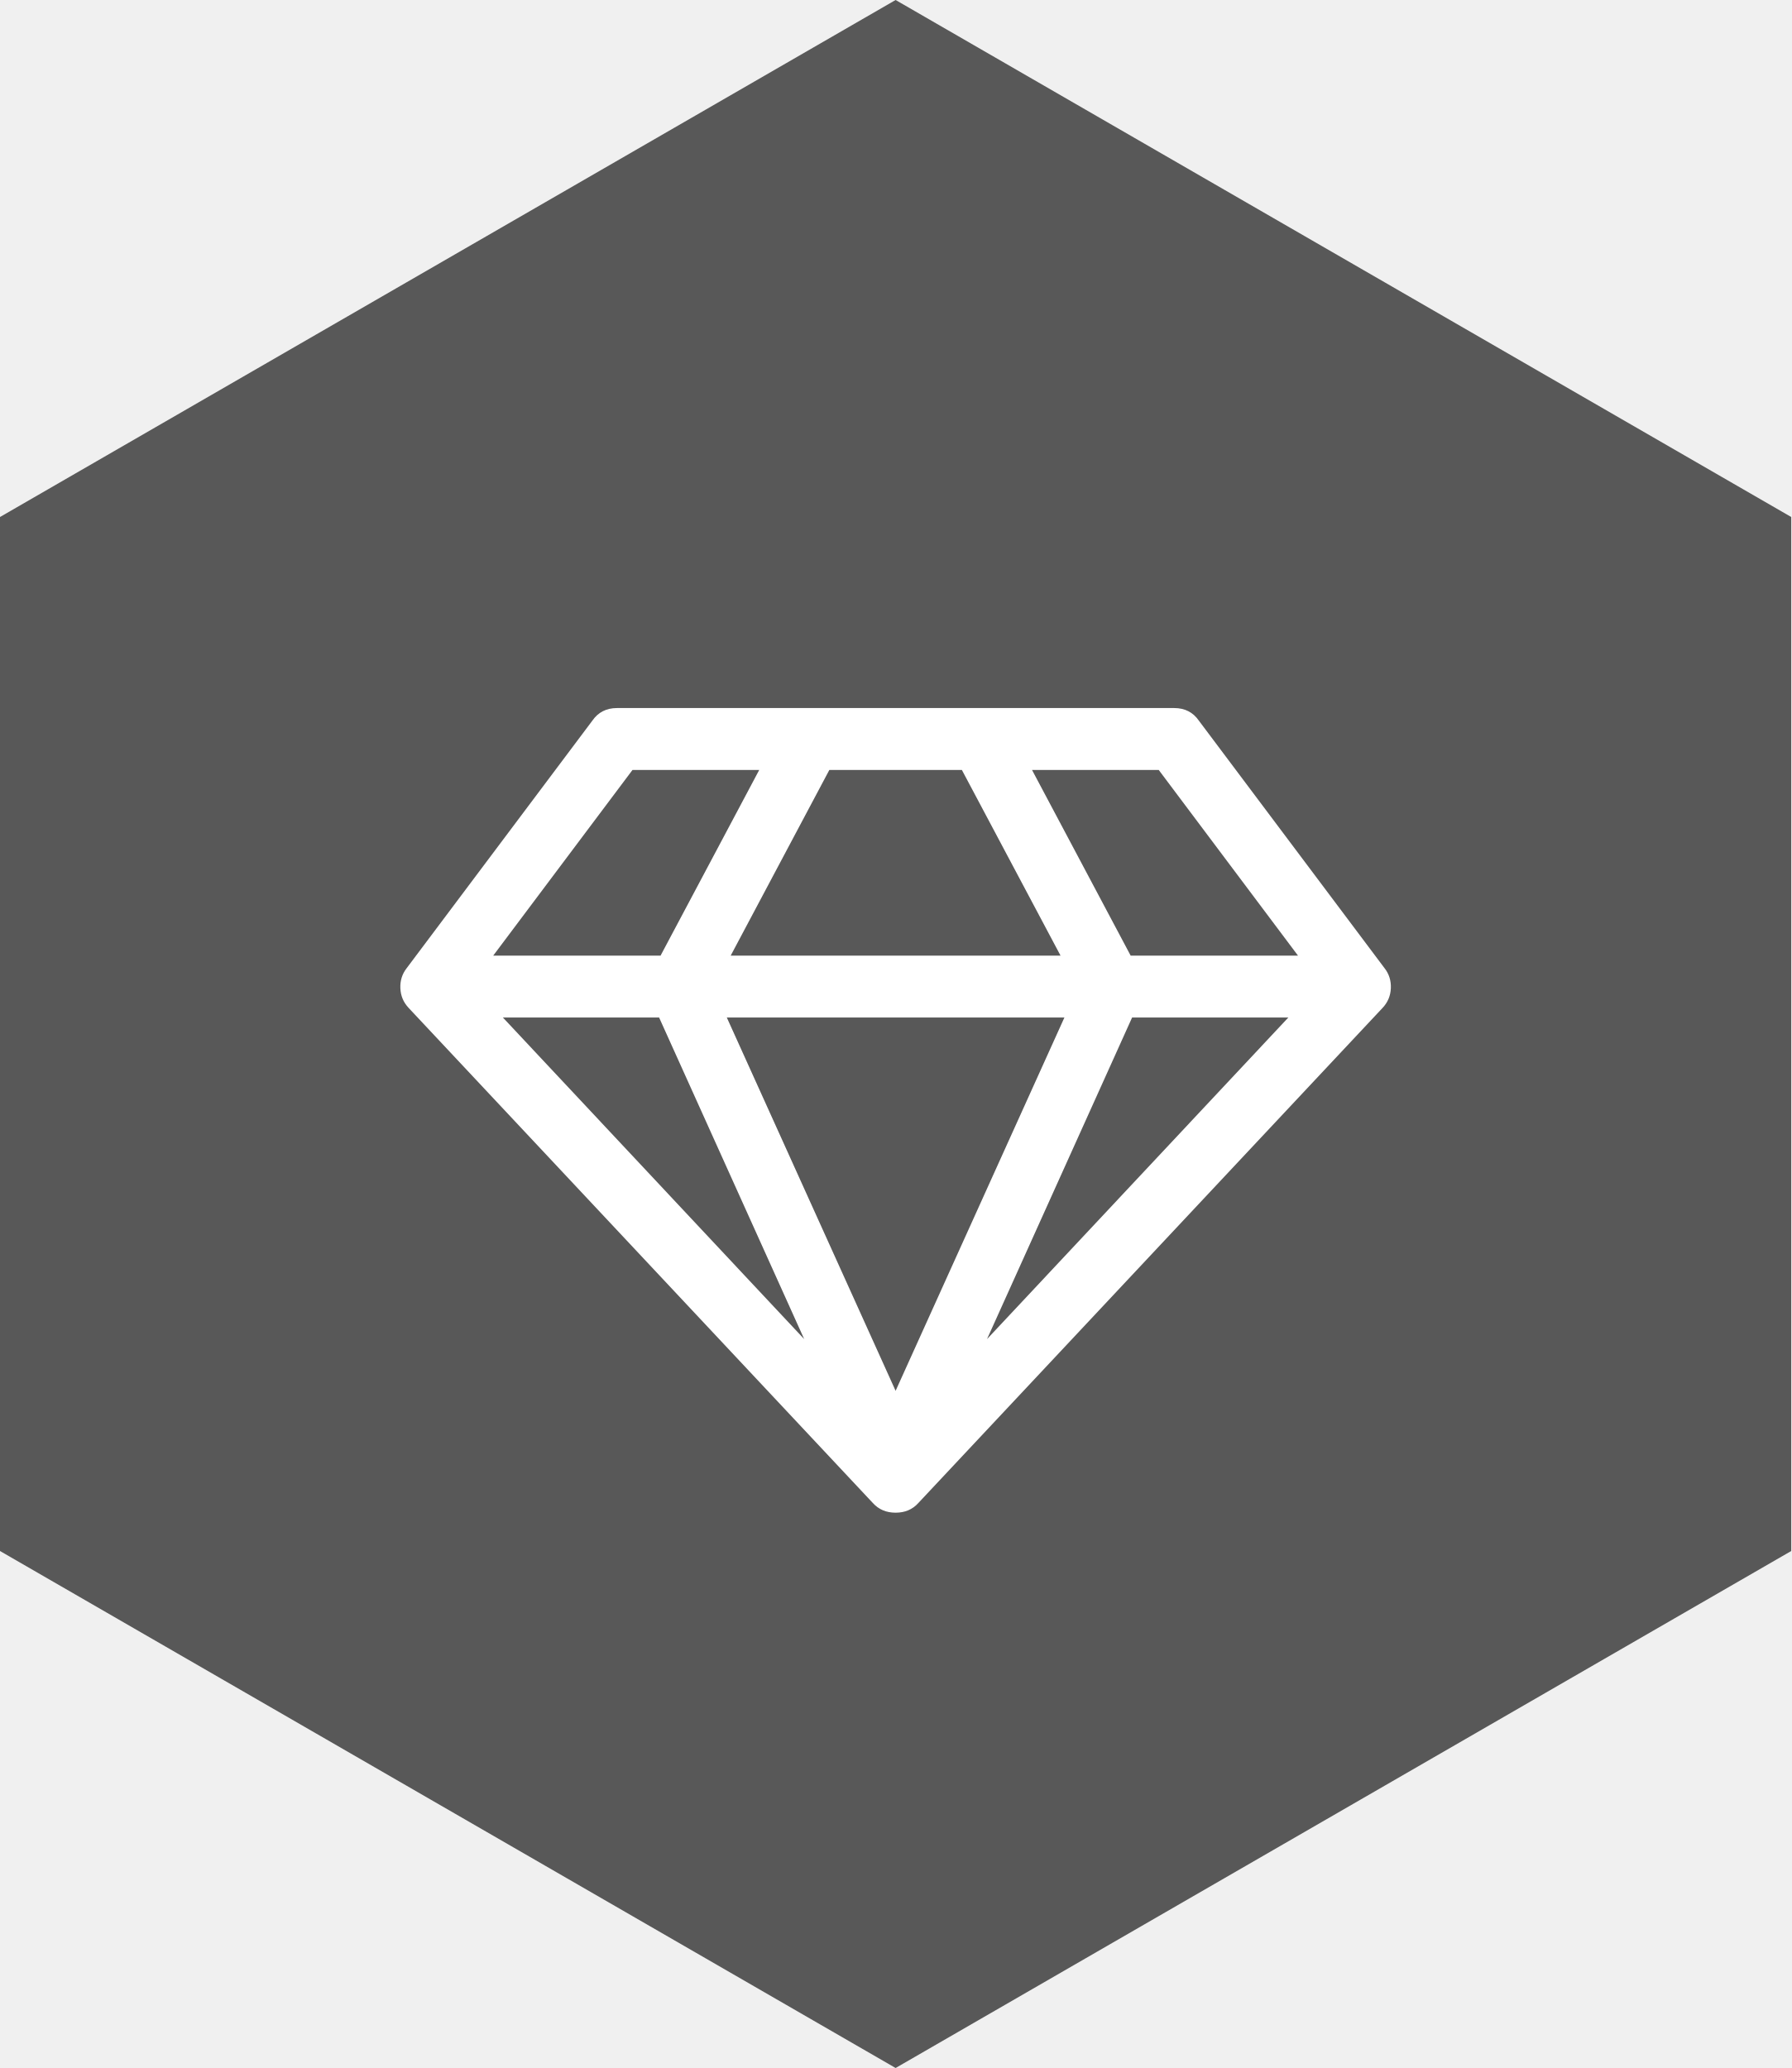
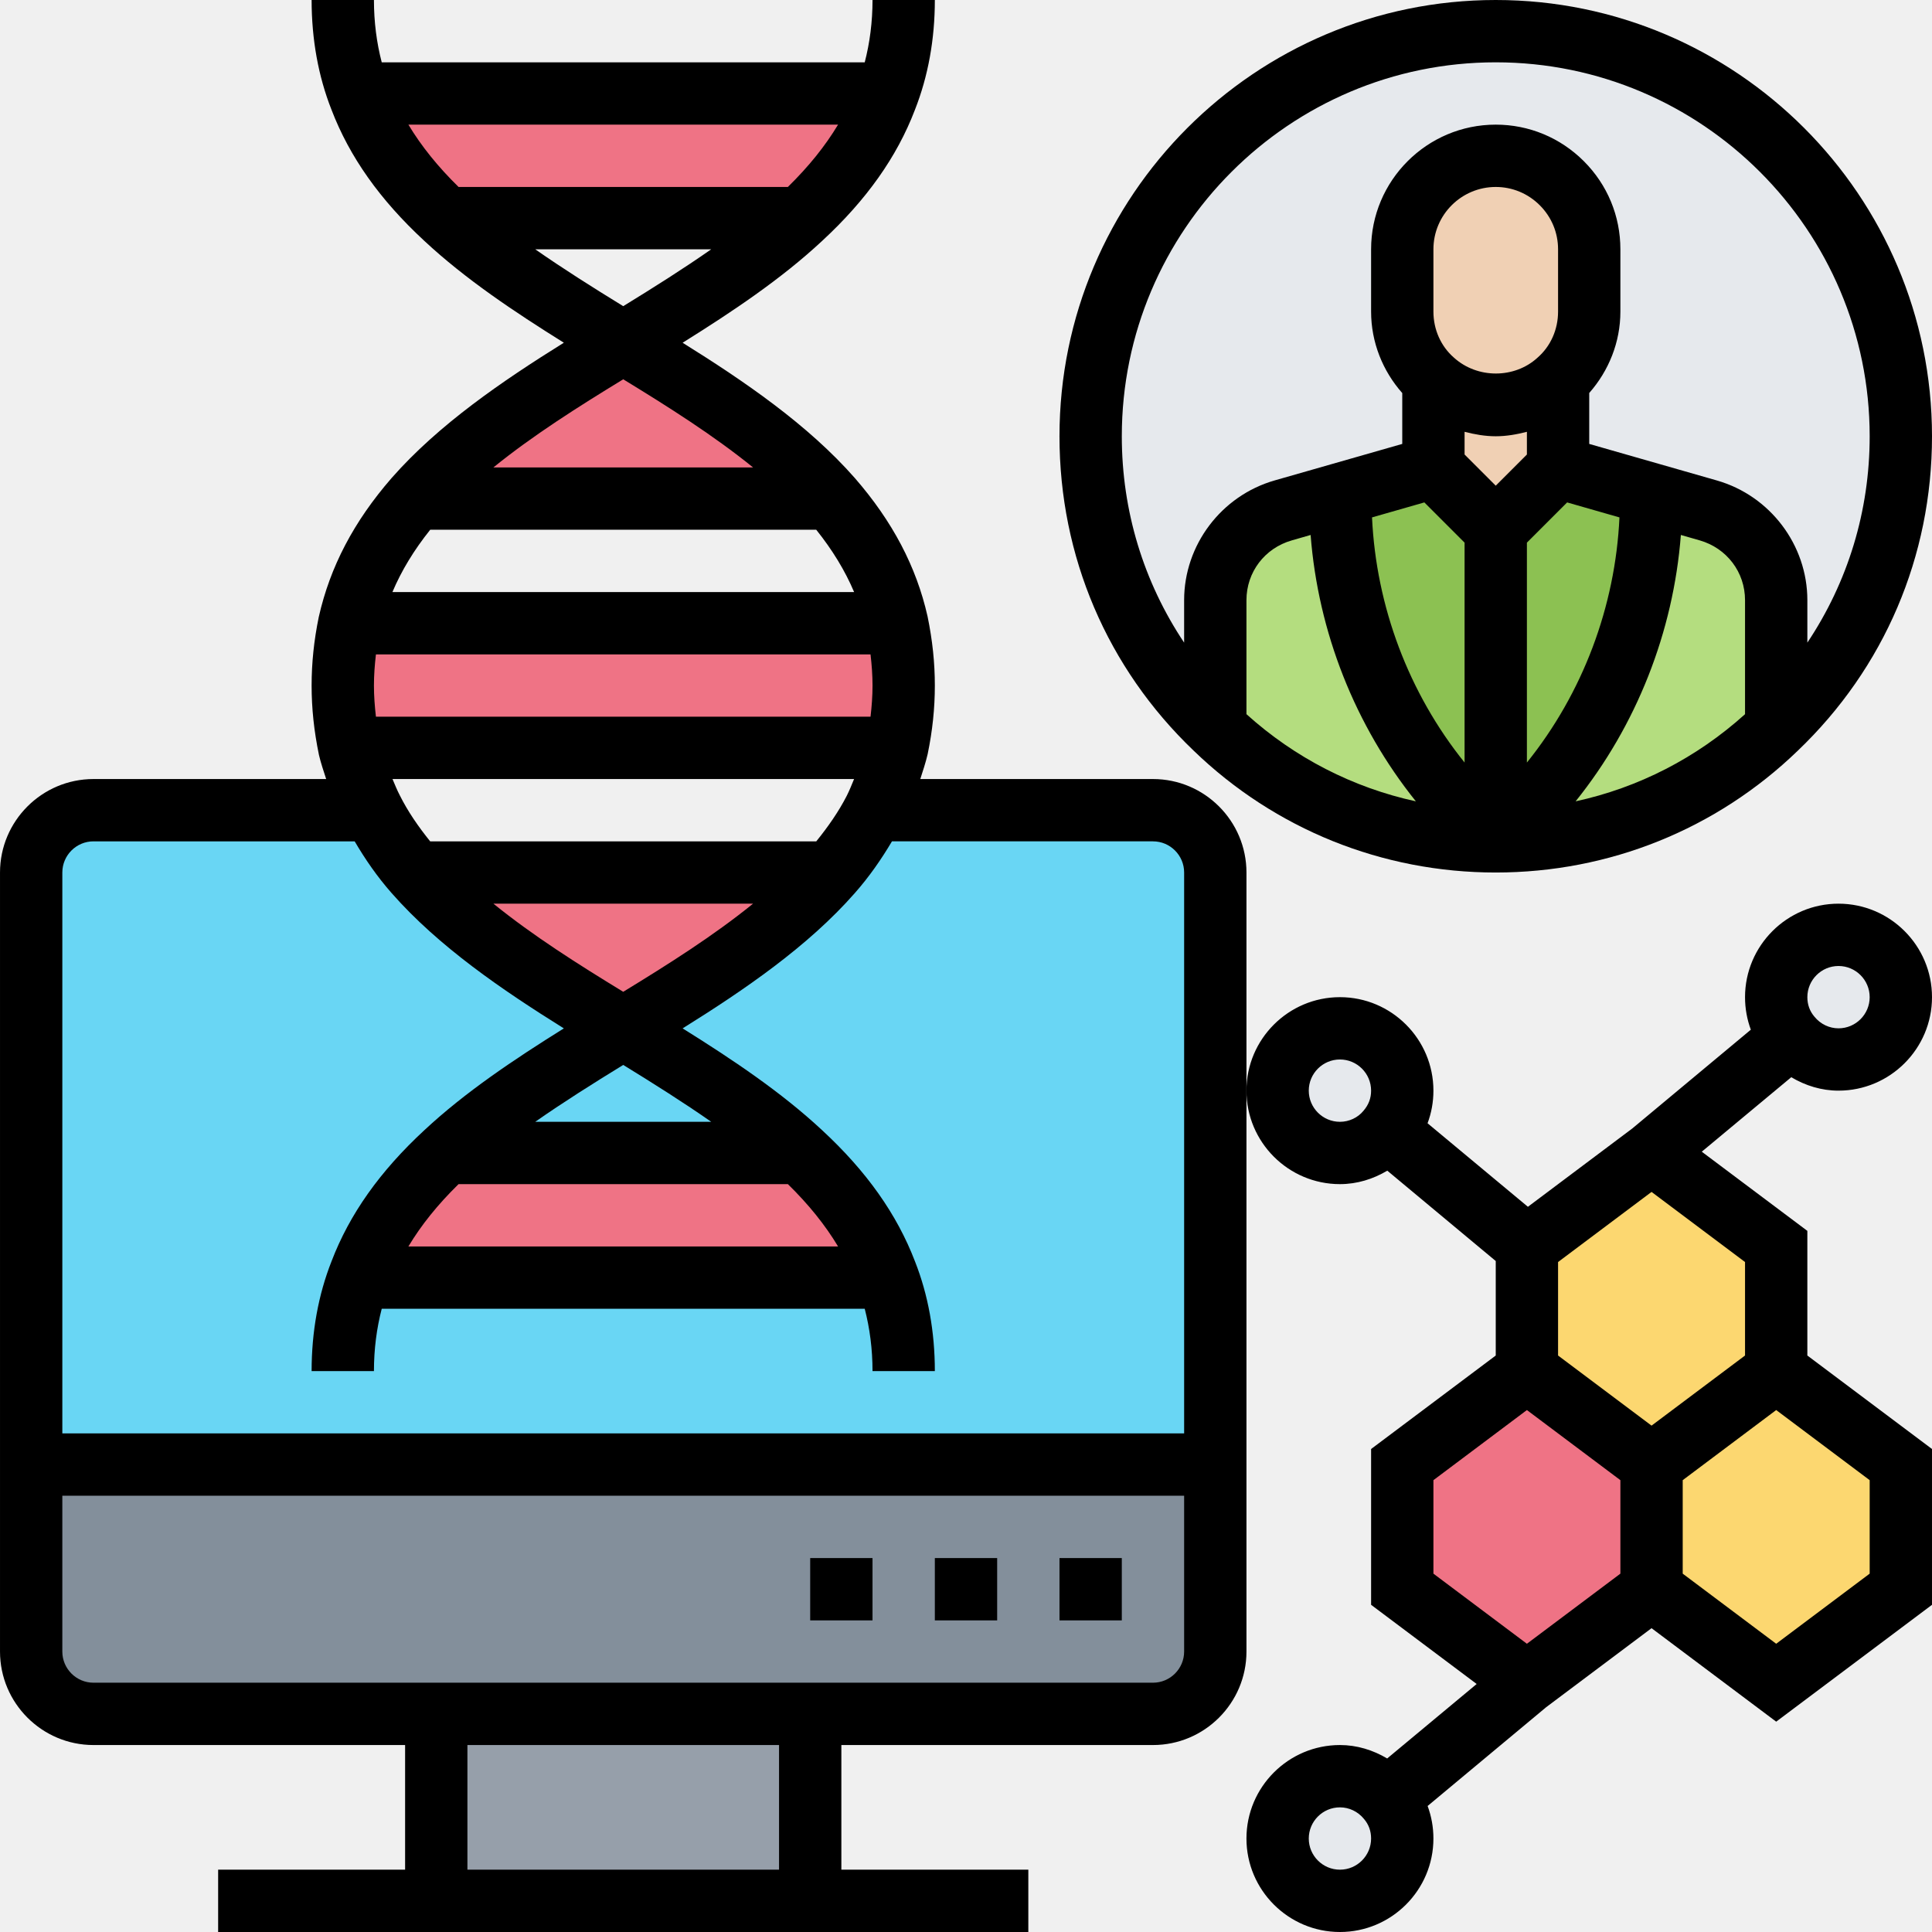
- <svg xmlns="http://www.w3.org/2000/svg" version="1.1" id="Layer_1" x="0px" y="0px" width="149.167px" height="172.243px" viewBox="0 0 149.167 172.243" enable-background="new 0 0 149.167 172.243" xml:space="preserve">
-   <polygon fill="#585858" points="149.167,129.183 74.583,172.243 0,129.183 0,43.061 74.583,0 149.167,43.061 " />
-   <path fill="#FFFFFF" d="M41.88,84.75l25.09,26.783L54.889,84.75H41.88z M74.583,115.841L88.64,84.75H60.527L74.583,115.841z   M55.009,79.594l8.217-15.466H52.673l-11.6,15.466H55.009z M82.196,111.533l25.091-26.783h-13.01L82.196,111.533z M60.849,79.594  h27.469l-8.217-15.466H69.065L60.849,79.594z M94.157,79.594h13.936L96.494,64.128H85.942L94.157,79.594z M99.835,60.02  l15.467,20.621c0.376,0.483,0.55,1.04,0.523,1.671c-0.027,0.632-0.257,1.174-0.686,1.632l-38.664,41.243  c-0.483,0.536-1.113,0.804-1.893,0.804c-0.778,0-1.408-0.268-1.892-0.804L34.026,83.944c-0.429-0.457-0.658-1-0.685-1.632  c-0.027-0.631,0.147-1.188,0.523-1.671L49.331,60.02c0.484-0.699,1.168-1.047,2.054-1.047h46.398  C98.667,58.973,99.353,59.322,99.835,60.02z" />
+ <svg xmlns="http://www.w3.org/2000/svg" height="496pt" viewBox="0 0 496 496" width="496pt">
+   <path d="m360 80c0 7.121 3.039 13.52 8 17.84v22.16l-24.32 6.961-14.238 4.078c-10.32 2.961-17.441 12.32-17.441 23.039v32.883c-19.762-18.883-32-45.52-32-74.961 0-57.441 46.559-104 104-104s104 46.559 104 104c0 29.441-12.238 56.078-32 74.961v-32.883c0-10.719-7.121-20.078-17.441-23.039l-14.238-4.078-24.32-6.961v-22.16c4.961-4.32 8-10.719 8-17.84v-16c0-6.641-2.719-12.641-7.039-16.961-4.32-4.32-10.32-7.039-16.961-7.039-13.281 0-24 10.719-24 24zm0 0" fill="#e6e9ed" />
+   <path d="m344 128c0 30.719 12.238 60.238 33.922 81.922l6.078 6.078c-28 0-53.359-11.039-72-29.039v-32.883c0-10.719 7.121-20.078 17.441-23.039l14.238-4.078zm0 0" fill="#b4dd7f" />
+   <path d="m438.559 131.039c10.32 2.961 17.441 12.32 17.441 23.039v32.883c-18.641 18-44 29.039-72 29.039l6.078-6.078c21.684-21.684 33.922-51.203 33.922-81.922l.32-1.039zm0 0" fill="#b4dd7f" />
+   <path d="m400 120 24.32 6.961-.32 1.039c0 30.719-12.238 60.238-33.922 81.922l-6.078 6.078v-80zm0 0" fill="#8cc152" />
+   <path d="m384 136v80l-6.078-6.078c-21.684-21.684-33.922-51.203-33.922-81.922l-.32-1.039 24.32-6.961zm0 0" fill="#8cc152" />
+   <path d="m400 97.84v22.16l-16 16-16-16v-22.16c4.238 3.84 9.84 6.16 16 6.16s11.762-2.32 16-6.16zm0 0" fill="#f0d0b4" />
+   <path d="m368 97.84c-4.961-4.32-8-10.719-8-17.84v-16c0-13.281 10.719-24 24-24 6.641 0 12.641 2.719 16.961 7.039 4.32 4.32 7.039 10.32 7.039 16.961v16c0 7.121-3.039 13.52-8 17.84-4.238 3.84-9.84 6.16-16 6.16s-11.762-2.32-16-6.16zm0 0" fill="#f0d0b4" />
+   <path d="m488 256c0 8.801-7.199 16-16 16-4.879 0-9.359-2.238-12.238-5.762-2.402-2.797-3.762-6.316-3.762-10.238 0-8.801 7.199-16 16-16s16 7.199 16 16zm0 0" fill="#e6e9ed" />
+   <path d="m356.238 461.762c2.402 2.797 3.762 6.316 3.762 10.238 0 8.801-7.199 16-16 16s-16-7.199-16-16 7.199-16 16-16c4.879 0 9.359 2.238 12.238 5.762zm0 0" fill="#e6e9ed" />
+   <path d="m344 264c8.801 0 16 7.199 16 16 0 3.922-1.359 7.441-3.762 10.238-2.879 3.523-7.359 5.762-12.238 5.762-8.801 0-16-7.199-16-16s7.199-16 16-16zm0 0" fill="#e6e9ed" />
+   <path d="m488 376v32l-32 24-32-24v-32l32-24zm0 0" fill="#fcd770" />
+   <path d="m456 320v32l-32 24-32-24v-32l32-24zm0 0" fill="#fcd770" />
+   <path d="m424 376v32l-32 24-32-24v-32l32-24zm0 0" fill="#ef7385" />
+   <path d="m112 440h96v48h-96zm0 0" fill="#969faa" />
+   <path d="m232 376h80v48c0 8.801-7.199 16-16 16h-272c-8.801 0-16-7.199-16-16v-48zm0 0" fill="#838f9b" />
+   <path d="m312 376h-304v-152c0-8.84 7.16-16 16-16h72.078l10.48 16h106.883l10.262-16h72.297c8.84 0 16 7.16 16 16zm0 0" fill="#69d6f4" />
+   <g fill="#ef7385">
+     <path d="m227.441 326.719-3.441 1.281h-128l-3.441-1.281c4.562-11.918 12.242-21.84 21.84-30.719h91.203c9.598 8.879 17.277 18.801 21.84 30.719zm0 0" />
+     <path d="m106.559 224h106.883c-13.84 15.762-33.602 27.922-53.441 40-19.84-12.078-39.602-24.238-53.441-40zm0 0" />
+     <path d="m230.32 160c1.039 5.039 1.68 10.32 1.68 16s-.641 10.961-1.68 16h-140.641c-1.039-5.039-1.68-10.32-1.68-16s.641-10.961 1.68-16zm0 0" />
+     <path d="m213.441 128h-106.883c13.84-15.762 33.602-27.922 53.441-40 19.84 12.078 39.602 24.238 53.441 40zm0 0" />
+     <path d="m224 24 3.441 1.281c-4.562 11.918-12.242 21.84-21.84 30.719h-91.203c-9.598-8.879-17.277-18.801-21.84-30.719l3.441-1.281zm0 0" />
+   </g>
+   <path d="m296 200h-59.734c.664-2.078 1.359-4.129 1.887-6.383 1.246-6.016 1.848-11.785 1.848-17.617s-.602-11.602-1.871-17.762c-2.883-12.758-8.977-24.367-18.672-35.512-12.059-13.727-28.395-24.871-44.211-34.734 12.73-7.953 25.297-16.336 35.785-26.113 11.434-10.566 19.242-21.605 23.848-33.664 3.402-8.629 5.121-18.117 5.121-28.215h-16c0 5.625-.695 10.961-2 16h-124c-1.305-5.023-2-10.367-2-16h-16c0 10.098 1.719 19.586 5.09 28.137 4.637 12.129 12.453 23.168 23.855 33.711 10.512 9.801 23.078 18.184 35.809 26.137-15.832 9.863-32.168 21.016-44.234 34.758-9.672 11.121-15.766 22.73-18.68 35.633-1.238 6.023-1.84 11.793-1.84 17.625s.602 11.602 1.887 17.832c.512 2.168 1.203 4.152 1.848 6.168h-59.734c-13.23 0-24 10.77-24 24v200c0 13.23 10.77 24 24 24h80v32h-48v16h208v-16h-48v-32h80c13.23 0 24-10.77 24-24v-200c0-13.23-10.77-24-24-24zm-178.273 104h84.547c5.32 5.207 9.582 10.504 12.879 16h-110.305c3.281-5.48 7.551-10.785 12.879-16zm19.68-16c7.113-4.969 14.707-9.762 22.594-14.602 7.879 4.84 15.473 9.633 22.594 14.602zm22.594-33.375c-11.602-7.082-23.199-14.41-33.32-22.625h66.648c-10.121 8.207-21.719 15.535-33.328 22.625zm49.559-38.625h-99.117c-3.051-3.777-5.73-7.664-7.777-11.762-.719-1.359-1.289-2.812-1.902-4.238h118.504c-.609 1.465-1.188 2.945-1.906 4.352-2.055 4.008-4.75 7.879-7.801 11.648zm-113.559-40c0-2.664.199-5.328.512-8h126.977c.312 2.688.512 5.344.512 8 0 2.672-.199 5.336-.512 8h-126.977c-.312-2.688-.512-5.344-.512-8zm64-97.398c-7.879-4.84-15.473-9.633-22.594-14.602h45.188c-7.113 4.969-14.707 9.762-22.594 14.602zm0 18.773c11.609 7.09 23.207 14.426 33.328 22.625h-66.656c10.121-8.207 21.719-15.535 33.328-22.625zm49.551 38.625c4.168 5.207 7.41 10.527 9.723 16h-118.531c2.32-5.504 5.555-10.809 9.707-16zm-104.703-104h110.305c-3.289 5.48-7.559 10.785-12.887 16h-84.539c-5.312-5.207-9.582-10.504-12.879-16zm-80.848 184h67.055c2.68 4.559 5.746 9.039 9.488 13.281 12.059 13.727 28.395 24.871 44.211 34.734-12.73 7.953-25.297 16.336-35.785 26.113-11.434 10.566-19.242 21.605-23.848 33.664-3.402 8.621-5.121 18.109-5.121 28.207h16c0-5.625.695-10.961 2-16h124c1.297 5.023 2 10.367 2 16h16c0-10.098-1.719-19.586-5.09-28.137-4.637-12.129-12.453-23.168-23.855-33.711-10.512-9.801-23.078-18.184-35.809-26.137 15.824-9.863 32.152-21.008 44.188-34.711 3.734-4.227 6.832-8.711 9.559-13.305h67.008c4.414 0 8 3.594 8 8v144h-288v-144c0-4.406 3.586-8 8-8zm176 264h-80v-32h80zm96-48h-272c-4.414 0-8-3.594-8-8v-40h288v40c0 4.406-3.586 8-8 8zm0 0" />
+   <path d="m272 400h16v16h-16zm0 0" />
+   <path d="m240 400h16v16h-16zm0 0" />
+   <path d="m208 400h16v16h-16zm0 0" />
+   <path d="m384 224c29.129 0 56.664-11.113 77.527-31.258 22.234-21.238 34.473-49.918 34.473-80.742 0-61.762-50.238-112-112-112s-112 50.238-112 112c0 30.816 12.23 59.488 34.457 80.727 20.887 20.168 48.422 31.273 77.543 31.273zm64-40.648c-12.441 11.223-27.359 18.871-43.496 22.375 15.625-19.445 25.098-43.469 27.023-68.383l4.832 1.383c6.961 2 11.641 8.168 11.641 15.352zm-56-66.664-8 8-8-8v-5.832c2.602.672 5.266 1.145 8 1.145s5.398-.473 8-1.145zm0 79.082v-56.457l10.328-10.328 13.434 3.848c-1.059 22.895-9.426 45.129-23.762 62.938zm8-115.77c0 4.594-1.91 8.895-5.258 11.809l-.109.102c-5.832 5.273-15.328 5.379-21.375-.102-3.348-2.914-5.258-7.215-5.258-11.809v-16c0-8.824 7.176-16 16-16 4.258 0 8.273 1.664 11.305 4.695s4.695 7.039 4.695 11.305zm-34.328 48.984 10.328 10.328v56.457c-14.336-17.809-22.703-40.043-23.762-62.938zm-29.199 8.359c1.926 24.902 11.398 48.93 27.023 68.383-16.137-3.512-31.055-11.152-43.496-22.375v-29.273c0-7.184 4.68-13.352 11.641-15.344zm47.527-121.344c52.938 0 96 43.062 96 96 0 19.223-5.617 37.449-16 52.984v-10.906c0-14.168-9.551-26.805-23.23-30.727l-32.77-9.383v-13.074c5.031-5.711 8-13.062 8-20.895v-16c0-8.535-3.328-16.566-9.383-22.617-6.051-6.047-14.09-9.383-22.617-9.383-17.648 0-32 14.352-32 32v16c0 7.871 2.984 15.246 8 20.91v13.059l-32.77 9.375c-13.68 3.93-23.23 16.566-23.23 30.734v10.906c-10.375-15.527-16-33.754-16-52.984 0-52.938 43.062-96 96-96zm0 0" />
+   <path d="m472 280c13.23 0 24-10.77 24-24s-10.77-24-24-24-24 10.77-24 24c0 2.93.52 5.734 1.488 8.352l-30.441 25.367-26.789 20.098-25.762-21.441c.984-2.641 1.504-5.445 1.504-8.375 0-13.23-10.77-24-24-24s-24 10.77-24 24 10.77 24 24 24c4.398 0 8.543-1.305 12.16-3.457l27.84 23.199v24.258l-32 24v40l27.105 20.328-22.977 19.121c-3.633-2.16-7.762-3.449-12.129-3.449-13.23 0-24 10.77-24 24s10.77 24 24 24 24-10.77 24-24c0-2.93-.52-5.734-1.488-8.352l30.441-25.367 27.047-20.281 32 24 40-30v-40l-32-24v-32l-27.105-20.328 22.977-19.121c3.633 2.16 7.762 3.449 12.129 3.449zm0-32c4.414 0 8 3.594 8 8s-3.586 8-8 8c-2.344 0-4.602-1.055-6.168-2.969-1.215-1.414-1.832-3.109-1.832-5.031 0-4.406 3.586-8 8-8zm-136 32c0-4.406 3.586-8 8-8s8 3.594 8 8c0 1.922-.617 3.617-1.953 5.168-1.445 1.777-3.703 2.832-6.047 2.832-4.414 0-8-3.594-8-8zm8 200c-4.414 0-8-3.594-8-8s3.586-8 8-8c2.344 0 4.602 1.055 6.168 2.969 1.215 1.414 1.832 3.109 1.832 5.031 0 4.406-3.586 8-8 8zm72-76-24 18-24-18v-24l24-18 24 18zm64 0-24 18-24-18v-24l24-18 24 18zm-32-56-24 18-24-18v-24l24-18 24 18zm0 0" />
</svg>
